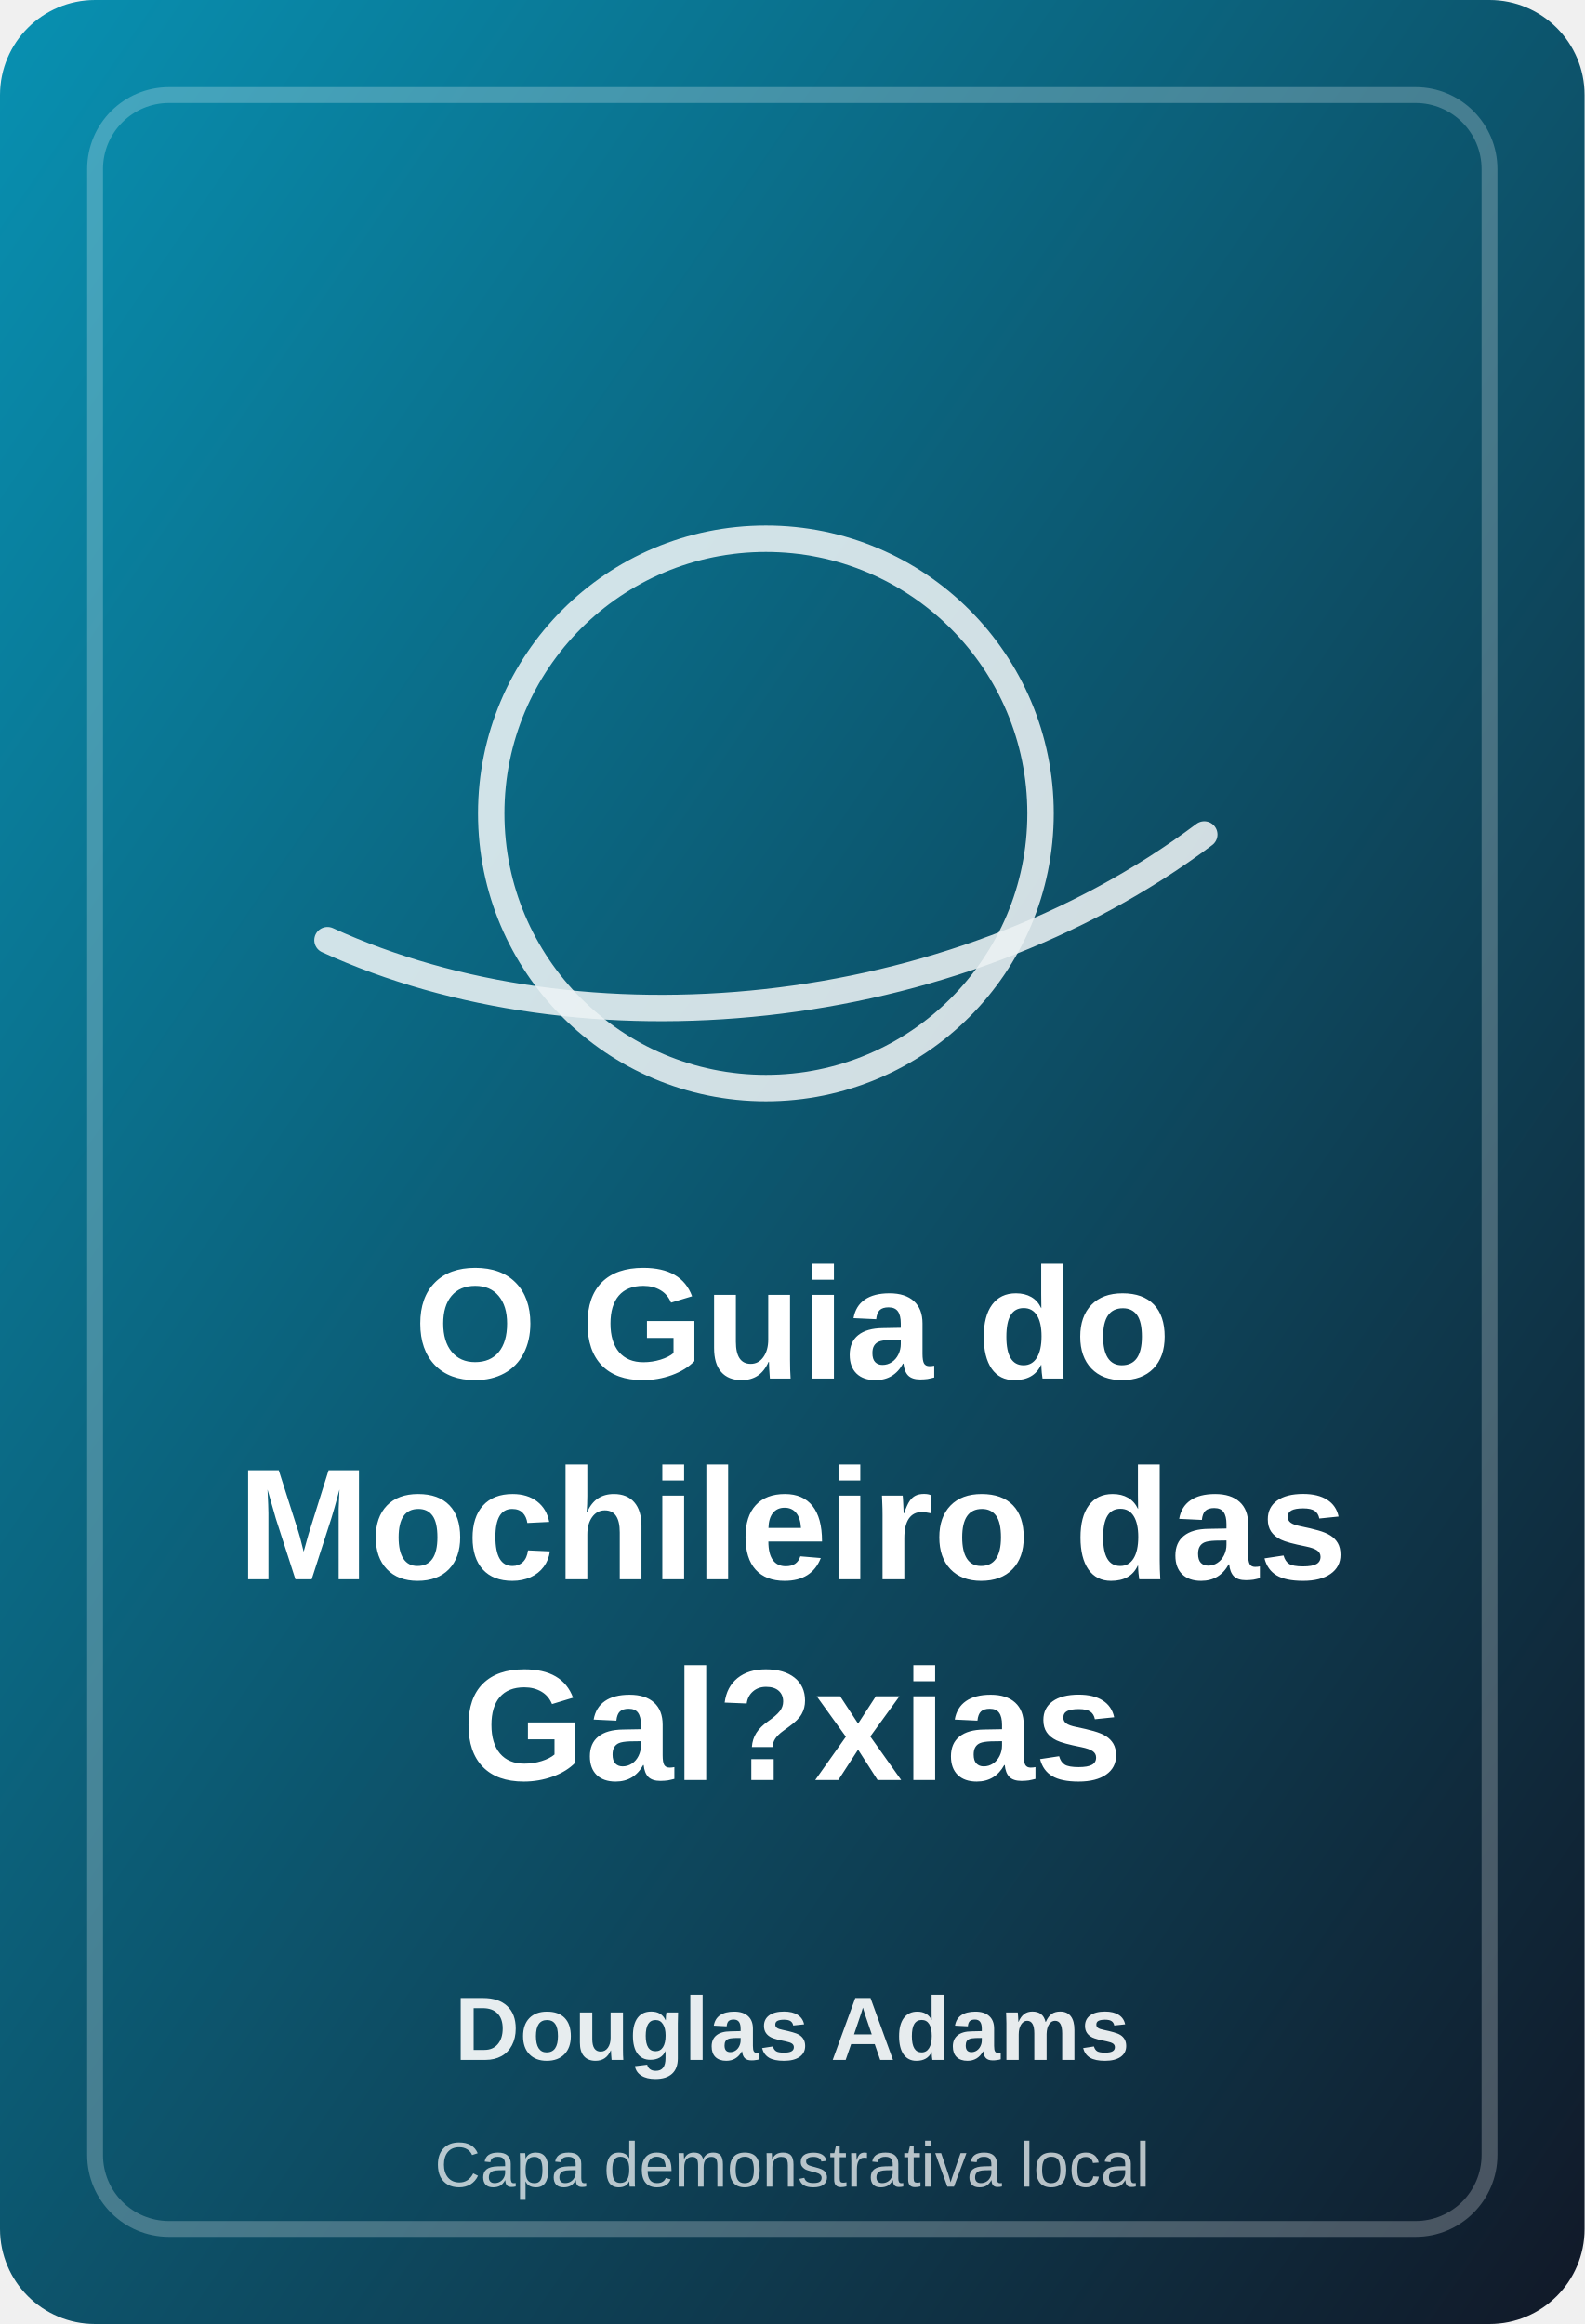
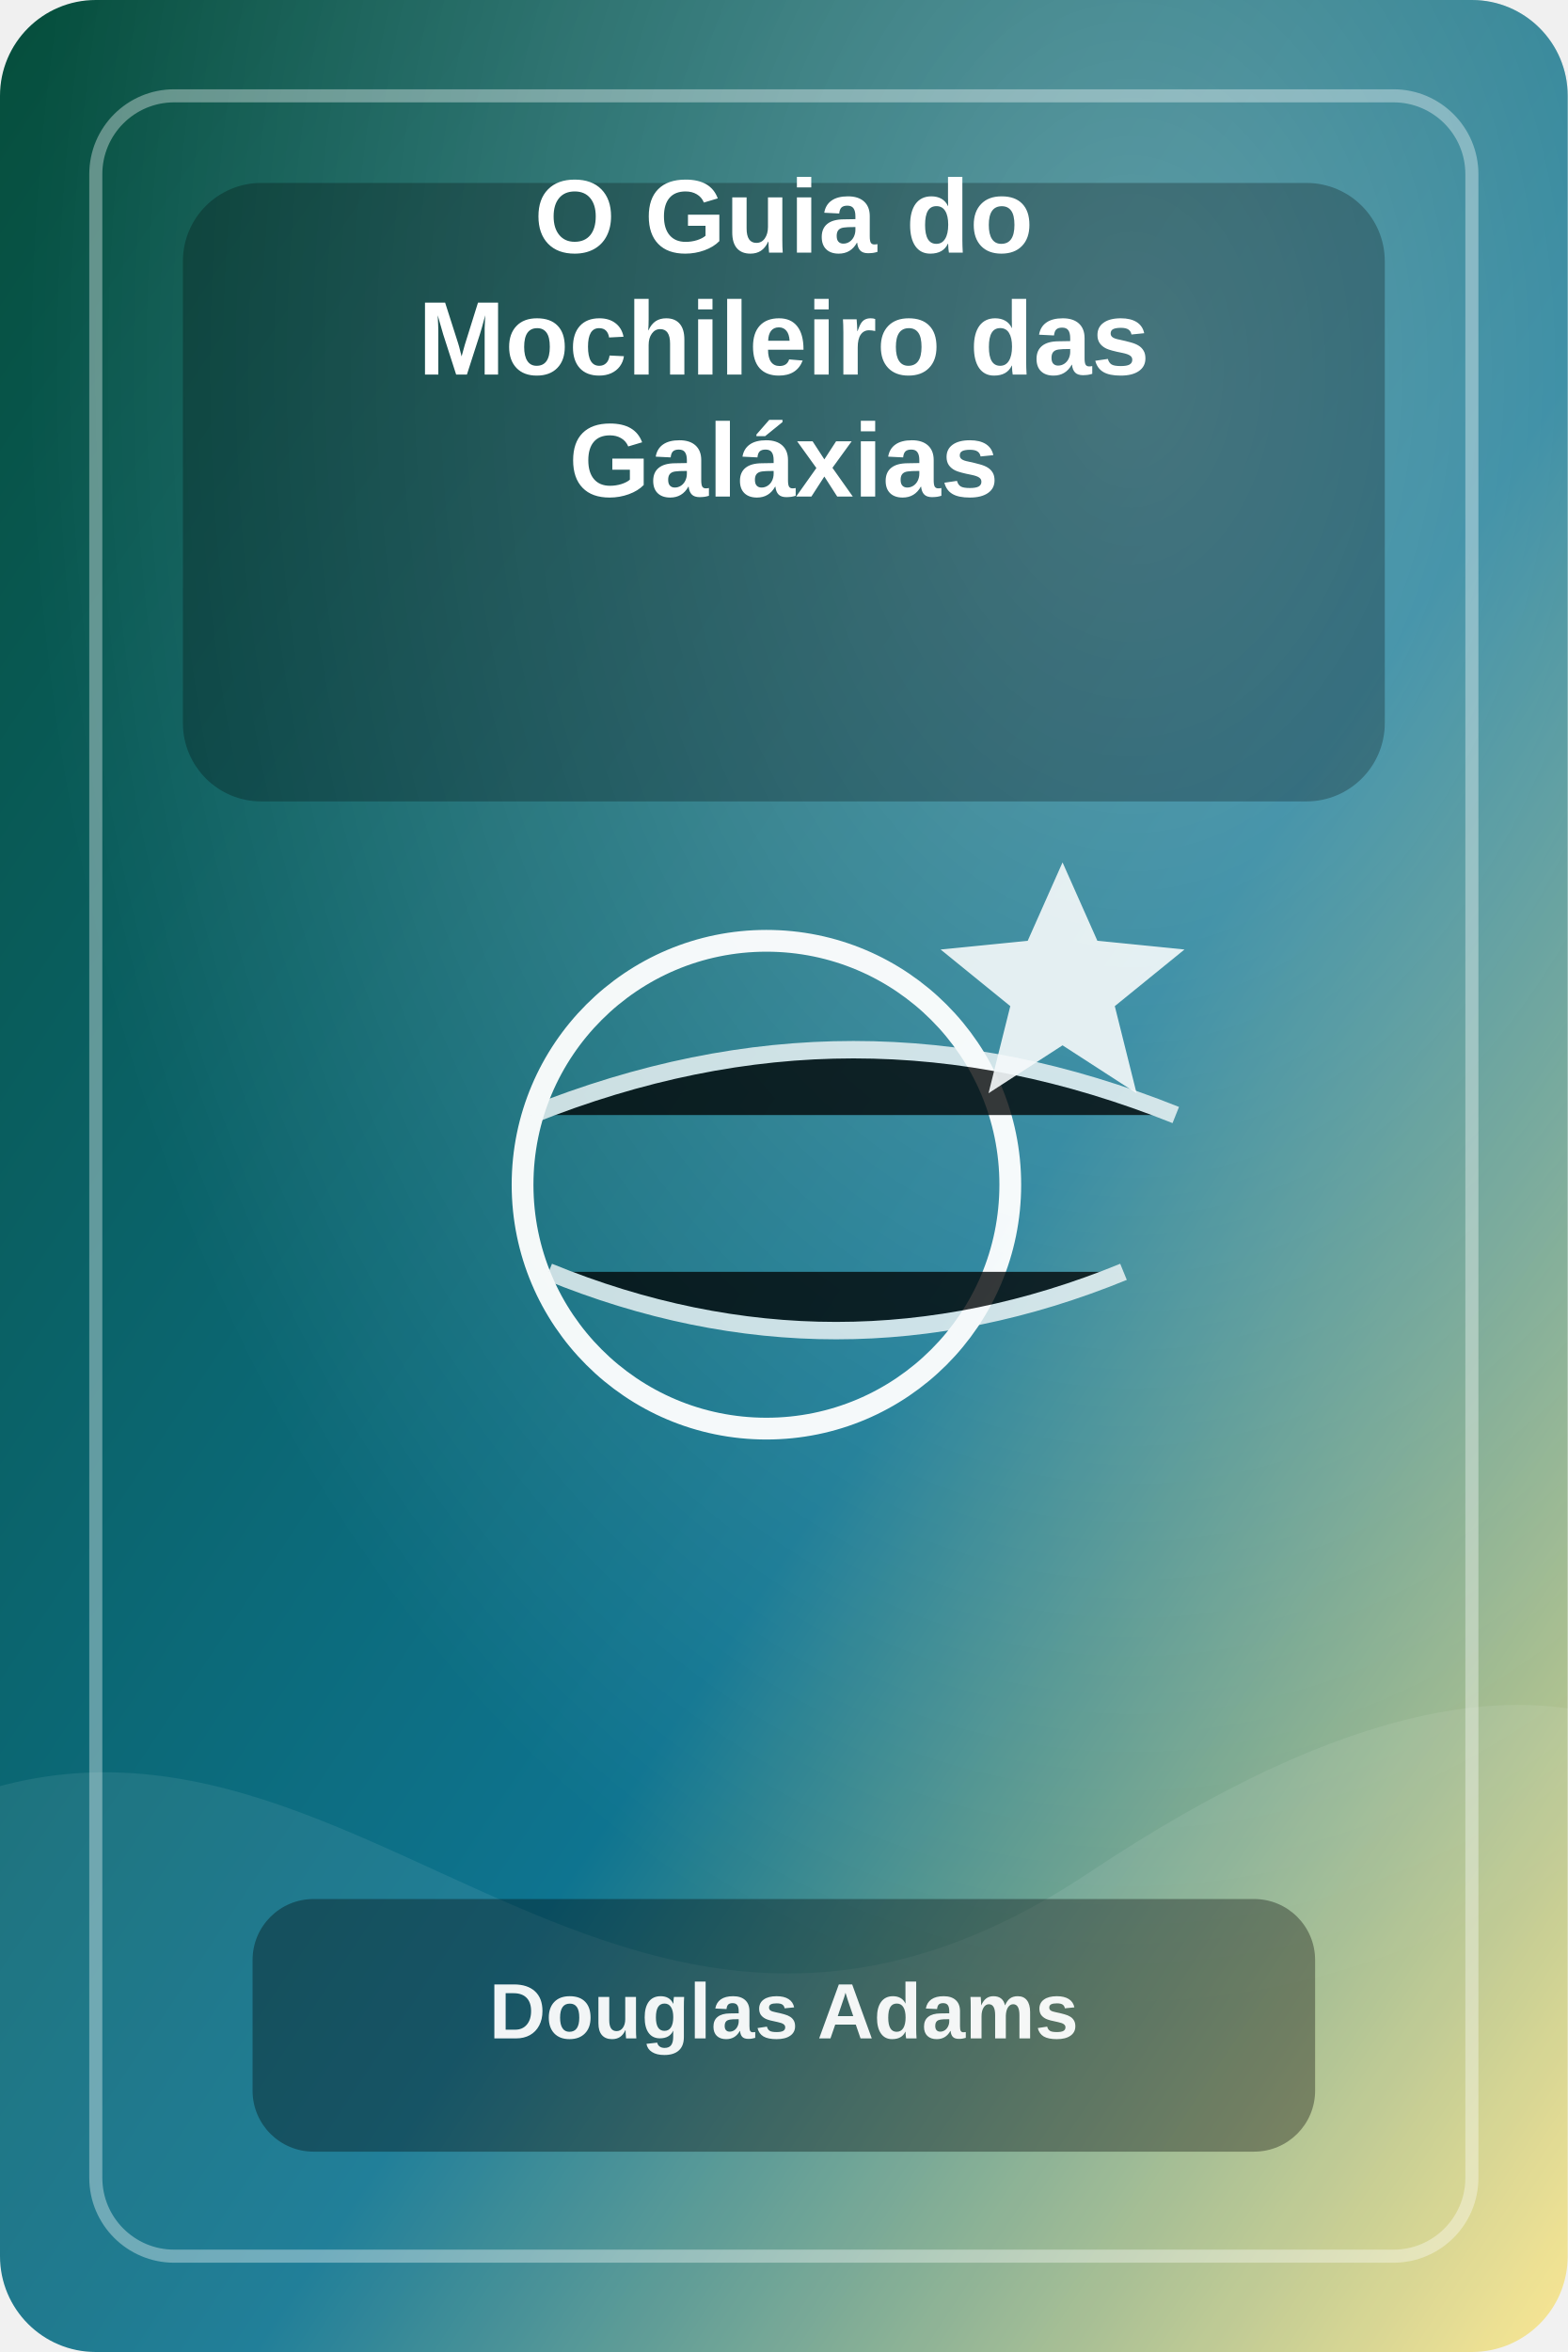
- <svg xmlns="http://www.w3.org/2000/svg" width="300" height="440" viewBox="0 0 300 440">
+ <svg xmlns="http://www.w3.org/2000/svg" width="360" height="540" viewBox="0 0 360 540" role="img" aria-label="Capa demonstrativa de O Guia do Mochileiro das Galáxias">
  <defs>
-     <linearGradient id="g" x1="0" y1="0" x2="1" y2="1">
-       <stop offset="0" stop-color="#0891b2" />
-       <stop offset="1" stop-color="#111827" />
+     <linearGradient id="bg" x1="0" y1="0" x2="1" y2="1">
+       <stop offset="0" stop-color="#064e3b" />
+       <stop offset="0.58" stop-color="#0e7490" />
+       <stop offset="1" stop-color="#fde68a" />
    </linearGradient>
+     <radialGradient id="glow" cx="72%" cy="16%" r="70%">
+       <stop offset="0" stop-color="#ffffff" stop-opacity=".34" />
+       <stop offset="1" stop-color="#ffffff" stop-opacity="0" />
+     </radialGradient>
  </defs>
-   <rect width="300" height="440" rx="18" fill="url(#g)" />
-   <rect x="18" y="18" width="264" height="404" rx="14" fill="none" stroke="rgba(255,255,255,.24)" stroke-width="3" />
-   <g opacity=".92">
-     <circle cx="145" cy="154" r="52" fill="none" stroke="rgba(255,255,255,.88)" stroke-width="5" stroke-linecap="round" stroke-linejoin="round" />
-     <path fill="none" stroke="rgba(255,255,255,.88)" stroke-width="5" stroke-linecap="round" stroke-linejoin="round" d="M62 178c48 22 118 16 166-20" />
+   <rect width="360" height="540" rx="22" fill="url(#bg)" />
+   <rect width="360" height="540" rx="22" fill="url(#glow)" />
+   <path d="M-40 430C70 350 130 510 250 430s160-20 190 40v100H-40z" fill="#ffffff" opacity=".08" />
+   <rect x="22" y="22" width="316" height="496" rx="18" fill="none" stroke="#ffffff" stroke-opacity=".36" stroke-width="3" />
+   <rect x="42" y="42" width="276" height="142" rx="18" fill="#000000" opacity=".26" />
+   <text x="180" y="58" text-anchor="middle" font-family="Arial, Helvetica, sans-serif" font-size="24" font-weight="900" fill="#fff">O Guia do</text>
+   <text x="180" y="86" text-anchor="middle" font-family="Arial, Helvetica, sans-serif" font-size="24" font-weight="900" fill="#fff">Mochileiro das</text>
+   <text x="180" y="114" text-anchor="middle" font-family="Arial, Helvetica, sans-serif" font-size="24" font-weight="900" fill="#fff">Galáxias</text>
+   <g opacity=".95">
+     <circle cx="176" cy="272" r="56" fill="none" stroke="#fff" stroke-width="5" />
+     <path d="M122 256c50-20 98-20 148 0M126 292c44 18 88 18 132 0" stroke="#fff" stroke-width="4" opacity=".8" />
+     <path d="M244 198l8 18 20 2-16 13 5 20-17-11-17 11 5-20-16-13 20-2z" fill="#fff" opacity=".9" />
  </g>
-   <text x="150" y="261" text-anchor="middle" font-family="Arial, sans-serif" font-size="30" font-weight="800" fill="#fff">O Guia do</text>
-   <text x="150" y="299" text-anchor="middle" font-family="Arial, sans-serif" font-size="30" font-weight="800" fill="#fff">Mochileiro das</text>
-   <text x="150" y="337" text-anchor="middle" font-family="Arial, sans-serif" font-size="30" font-weight="800" fill="#fff">Gal?xias</text>
-   <text x="150" y="390" text-anchor="middle" font-family="Arial, sans-serif" font-size="17" font-weight="700" fill="rgba(255,255,255,.9)">Douglas Adams</text>
-   <text x="150" y="414" text-anchor="middle" font-family="Arial, sans-serif" font-size="12" fill="rgba(255,255,255,.7)">Capa demonstrativa local</text>
+   <rect x="58" y="436" width="244" height="58" rx="14" fill="#000000" opacity=".34" />
+   <text x="180" y="468" text-anchor="middle" font-family="Arial, Helvetica, sans-serif" font-size="18" font-weight="700" fill="#fff" fill-opacity=".94">Douglas Adams</text>
</svg>
